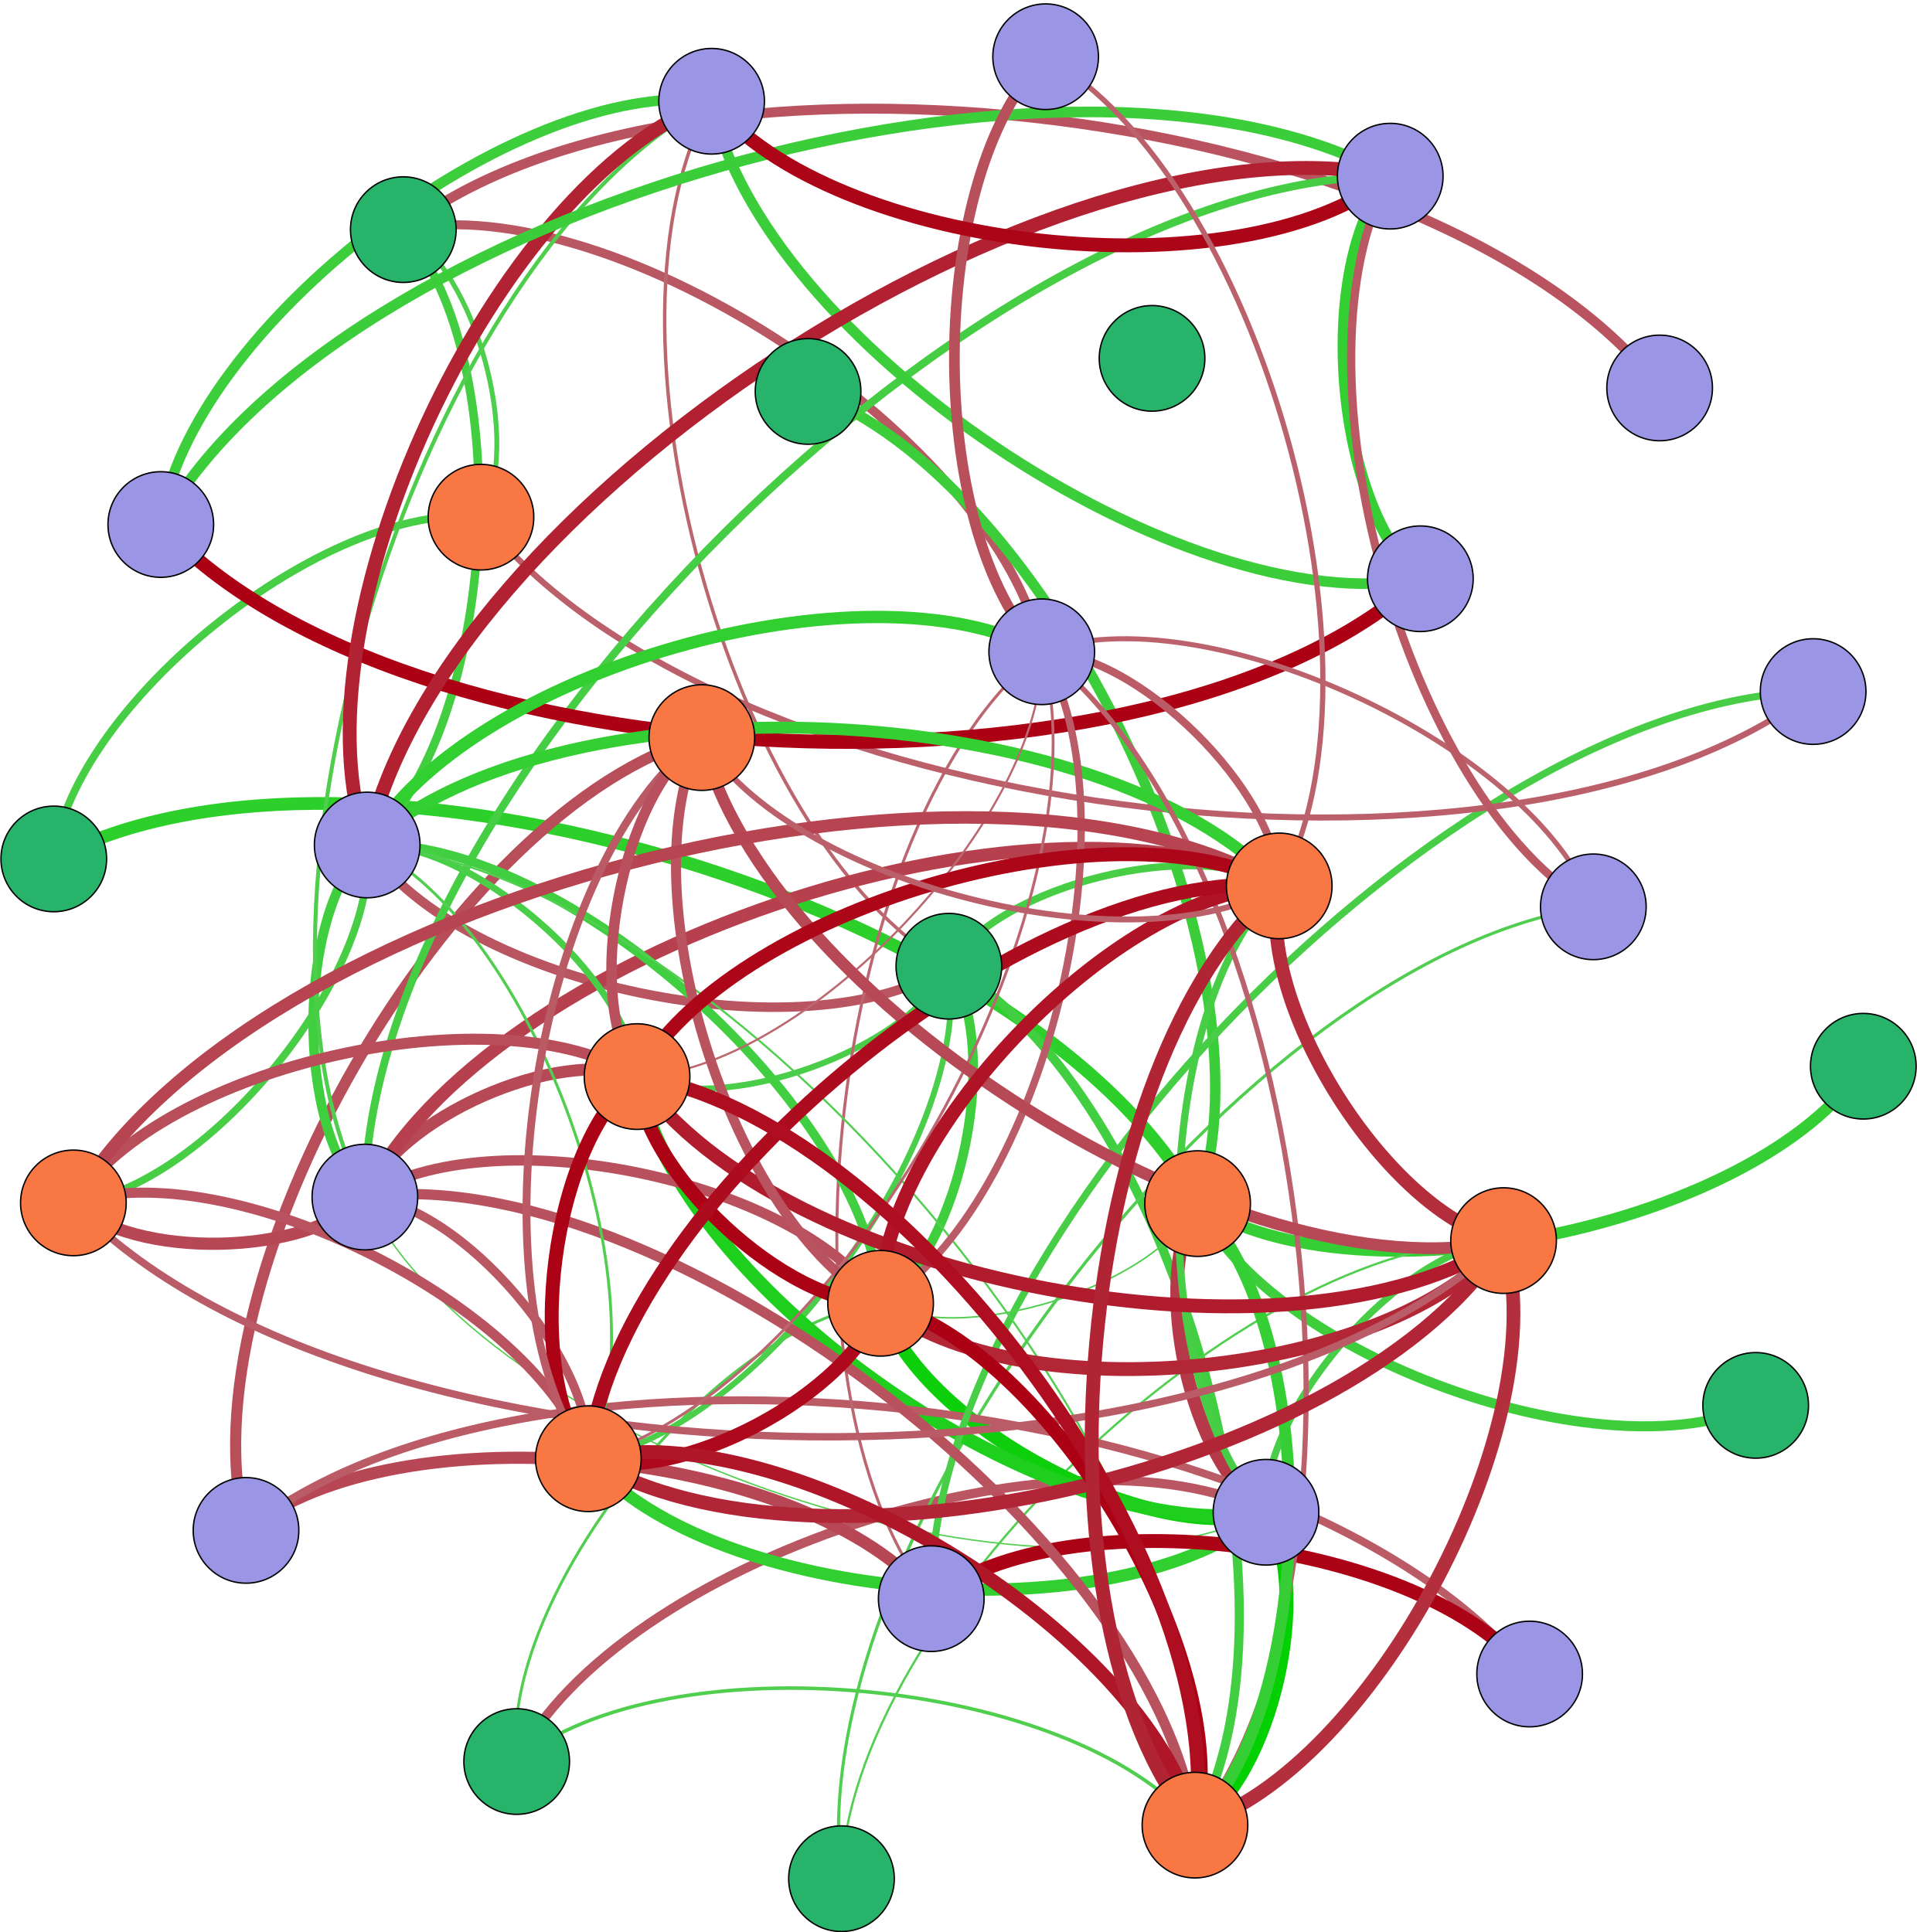
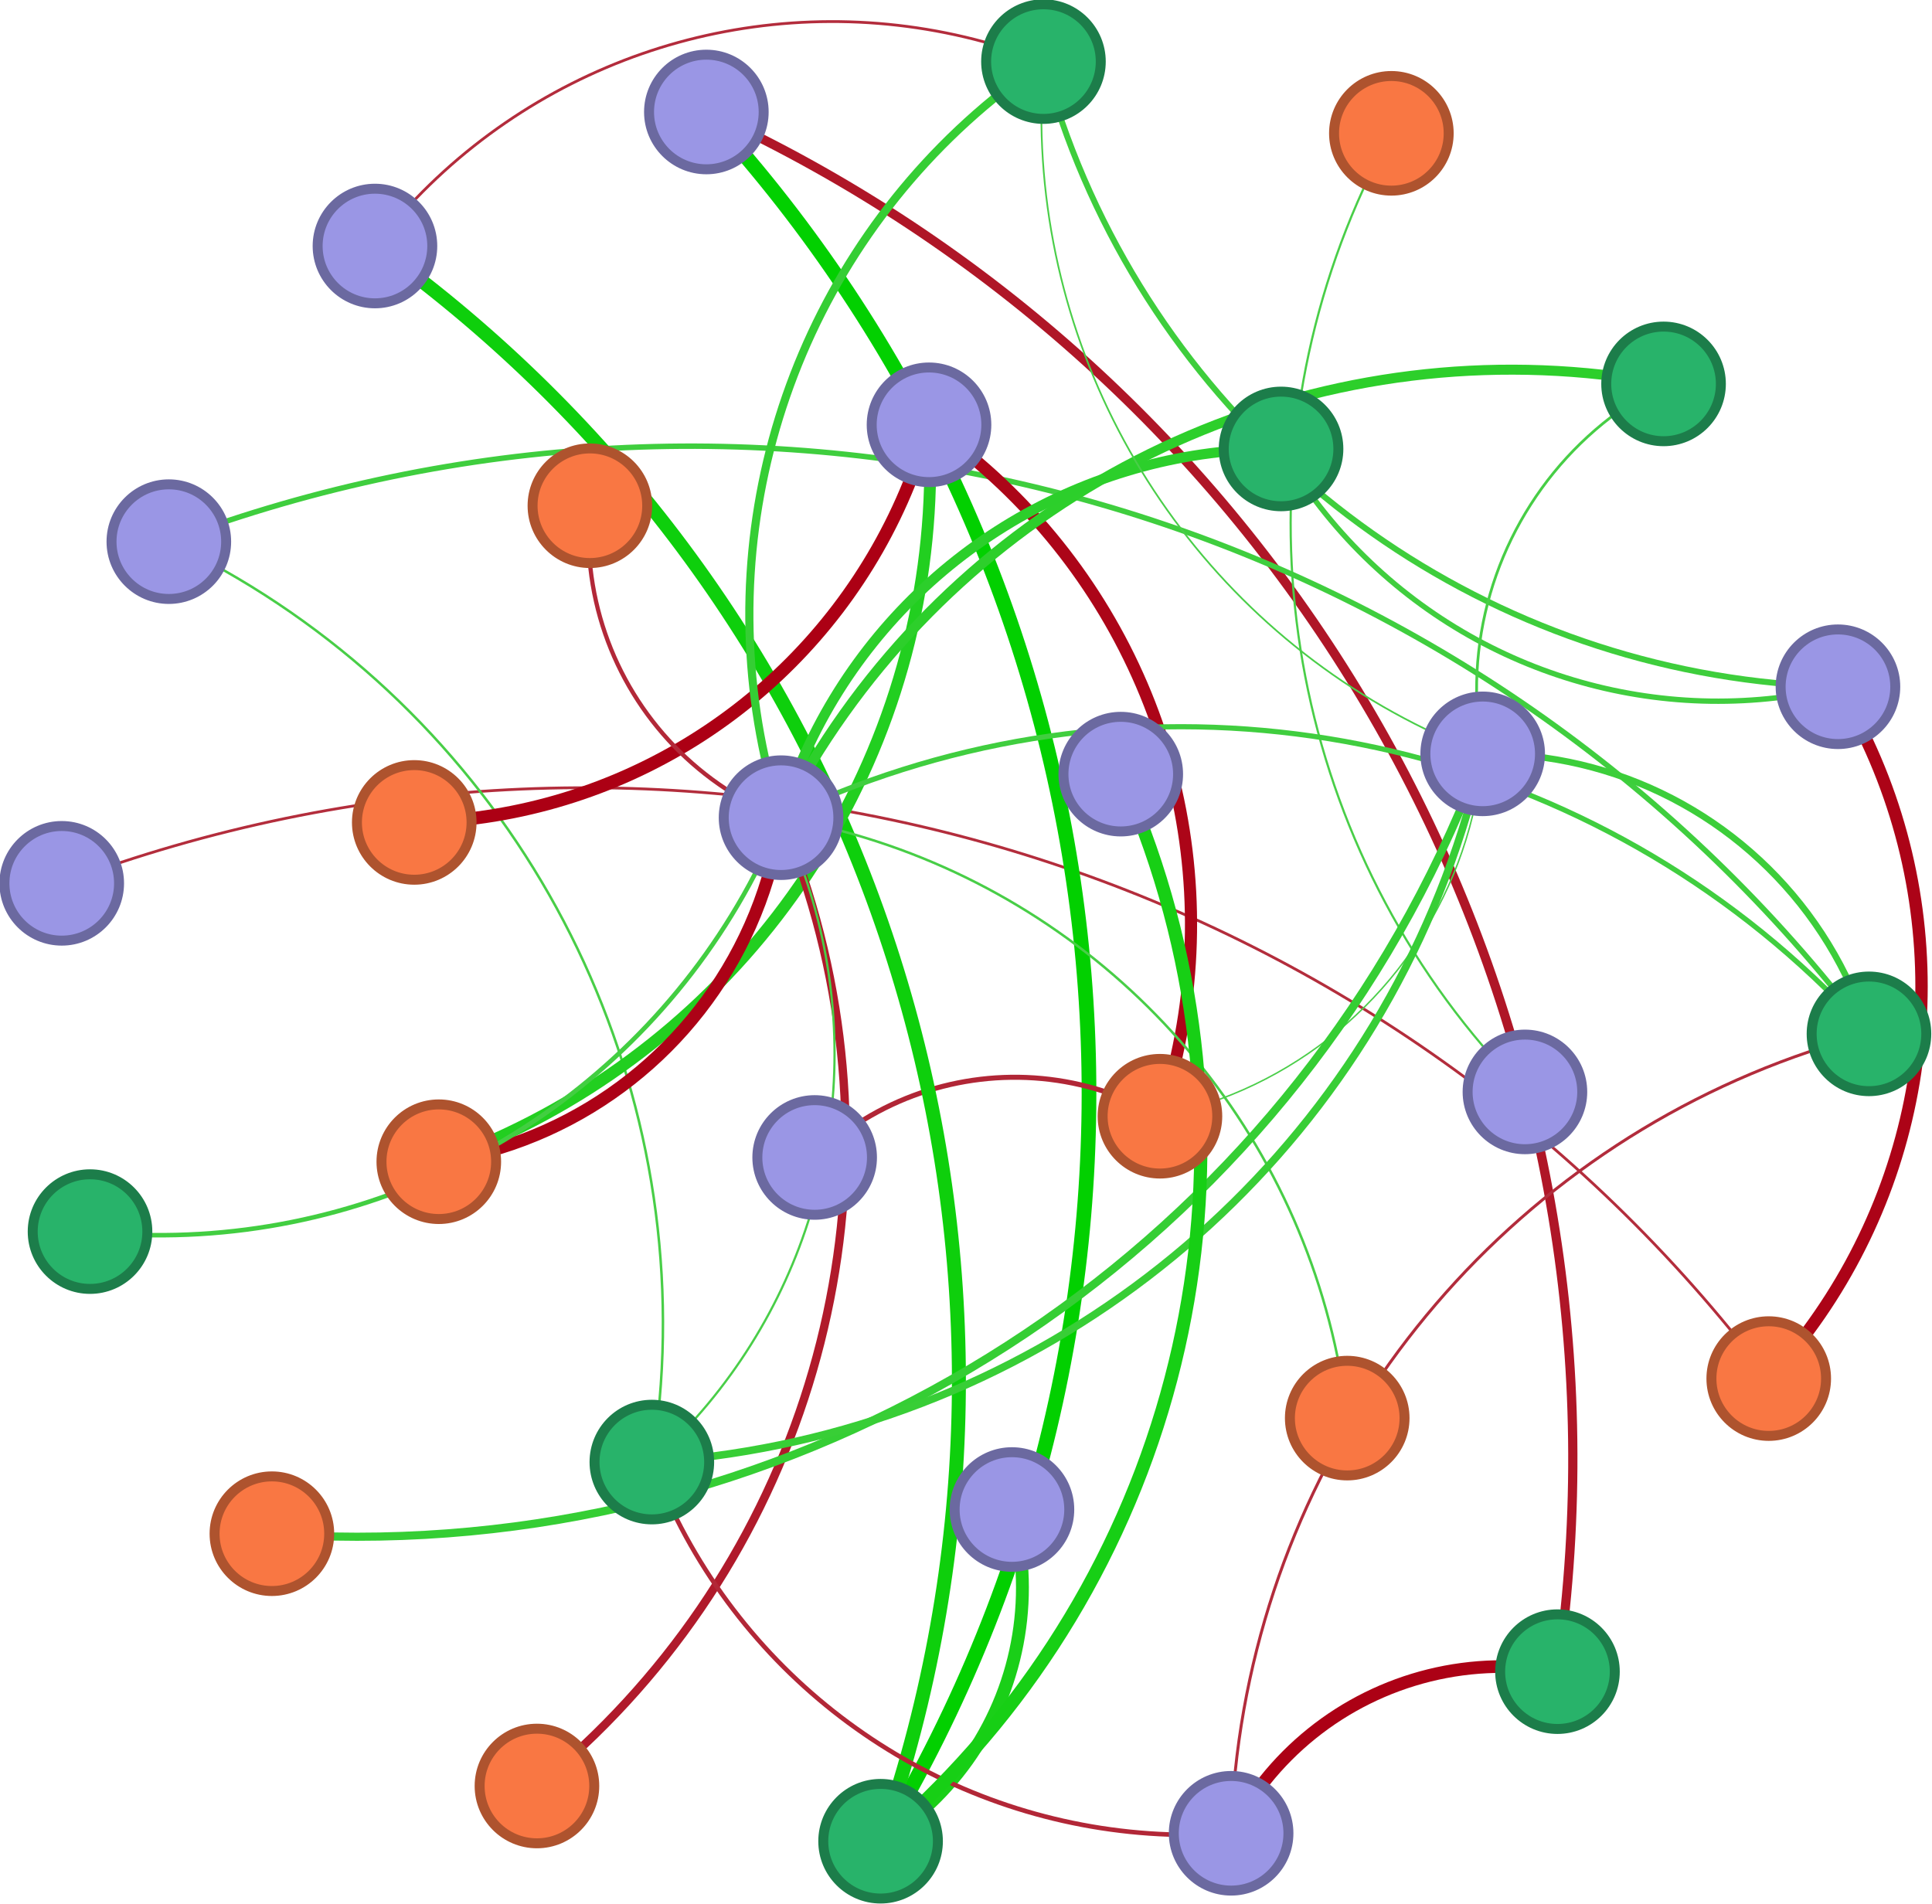
- <svg xmlns="http://www.w3.org/2000/svg" contentScriptType="text/ecmascript" width="1379.0" zoomAndPan="magnify" contentStyleType="text/css" viewBox="-686 -694.174 1379 1390.174" height="1390.174" preserveAspectRatio="xMidYMid meet" version="1.1">
+ <svg xmlns="http://www.w3.org/2000/svg" contentScriptType="text/ecmascript" width="1315.0" zoomAndPan="magnify" contentStyleType="text/css" viewBox="-658 -654 1315 1296" height="1296.0" preserveAspectRatio="xMidYMid meet" version="1.1">
  <g id="edges">
-     <path fill="none" stroke-width="6.706" d="M -314.305,573.343 C -242.369,429.658 81.062,322.036 224.746,393.972" class="id_Archaeal_16S_rRNA id_S-TP" stroke-opacity="1.0" stroke="#b95661" />
-     <path fill="none" stroke-width="2.045" d="M -314.305,573.343 C -327.891,455.038 -170.813,257.203 -52.508,243.617" class="id_Archaeal_16S_rRNA id_W-TN" stroke-opacity="1.0" stroke="#51ce50" />
-     <path fill="none" stroke-width="2.547" d="M -314.305,573.343 C -207.565,484.909 85.196,512.367 173.63,619.107" class="id_Archaeal_16S_rRNA id_W-COD" stroke-opacity="1.0" stroke="#50ce4e" />
-     <path fill="none" stroke-width="9.157" d="M -647.307,-76.133 C -433.134,-191.099 60.573,-42.289 175.539,171.883" class="id_AOA_amoA id_W-pH" stroke-opacity="1.0" stroke="#2dcf2b" />
-     <path fill="none" stroke-width="5.504" d="M -647.307,-76.133 C -635.025,-186.776 -450.636,-334.318 -339.993,-322.036" class="id_AOA_amoA id_W-PO_{4}^{3-}" stroke-opacity="1.0" stroke="#46ce45" />
-     <path fill="none" stroke-width="8.396" d="M 654.43,73.029 C 578.423,188.578 291.088,247.891 175.539,171.883" class="id_nirK id_W-pH" stroke-opacity="1.0" stroke="#35ce34" />
-     <path fill="none" stroke-width="7.228" d="M 577.01,317.062 C 467.68,368.32 226.797,281.213 175.539,171.883" class="id_nosZ id_W-pH" stroke-opacity="1.0" stroke="#3ece3c" />
-     <path fill="none" stroke-width="7.143" d="M -395.874,-528.948 C -192.33,-686.92 349.944,-618.562 507.916,-415.019" class="id_cnorB id_S-TN" stroke-opacity="1.0" stroke="#b9535f" />
-     <path fill="none" stroke-width="6.15" d="M -395.874,-528.948 C -312.507,-435.197 -328.084,-169.52 -421.835,-86.153" class="id_cnorB id_HIX" stroke-opacity="1.0" stroke="#43ce42" />
-     <path fill="none" stroke-width="6.454" d="M -395.874,-528.948 C -243.267,-560.054 32.305,-377.803 63.411,-225.195" class="id_cnorB id_Ⅰ-Area" stroke-opacity="1.0" stroke="#b95762" />
-     <path fill="none" stroke-width="3.504" d="M -395.874,-528.948 C -343.315,-498.742 -309.787,-374.594 -339.993,-322.036" class="id_cnorB id_W-PO_{4}^{3-}" stroke-opacity="1.0" stroke="#4dce4c" />
-     <path fill="none" stroke-width="6.828" d="M -3.406,1.074 C -104.537,67.314 -355.595,14.978 -421.835,-86.153" class="id_hzsA id_HIX" stroke-opacity="1.0" stroke="#b95561" />
-     <path fill="none" stroke-width="2.464" d="M -3.406,1.074 C -162.017,-89.27 -264.418,-462.703 -174.074,-621.314" class="id_hzsA id_Ⅴ-Area" stroke-opacity="1.0" stroke="#bb656f" />
-     <path fill="none" stroke-width="6.89" d="M -3.406,1.074 C 35.283,59.403 5.821,204.929 -52.508,243.617" class="id_hzsA id_W-TN" stroke-opacity="1.0" stroke="#3fce3e" />
-     <path fill="none" stroke-width="4.209" d="M -3.406,1.074 C 15.603,123.825 -140.012,336.463 -262.763,355.471" class="id_hzsA id_W-NO_{3}^{-}" stroke-opacity="1.0" stroke="#4bce49" />
-     <path fill="none" stroke-width="4.341" d="M -3.406,1.074 C -32.385,61.816 -166.969,109.46 -227.711,80.481" class="id_hzsA id_W-NH_{4}^{+}" stroke-opacity="1.0" stroke="#4ace49" />
-     <path fill="none" stroke-width="6.562" d="M -3.406,1.074 C 155.608,89.273 261.83,460.094 173.63,619.107" class="id_hzsA id_W-COD" stroke-opacity="1.0" stroke="#41ce40" />
-     <path fill="none" stroke-width="5.274" d="M -3.406,1.074 C 32.569,-58.014 175.164,-92.685 234.252,-56.71" class="id_hzsA id_W-TP" stroke-opacity="1.0" stroke="#47ce45" />
-     <path fill="none" stroke-width="2.219" d="M -80.653,657.644 C -112.339,409.609 212.184,-9.975 460.219,-41.661" class="id_hzsB id_Ⅱ-Area" stroke-opacity="1.0" stroke="#50ce4f" />
-     <path fill="none" stroke-width="1.6" d="M -80.653,657.644 C -77.221,470.555 208.56,195.068 395.65,198.499" class="id_hzsB id_W-DO" stroke-opacity="1.0" stroke="#52ce51" />
-     <path fill="none" stroke-width="7.551" d="M -104.691,-412.515 C 68.234,-351.681 236.372,-1.042 175.539,171.883" class="id_nifH id_W-pH" stroke-opacity="1.0" stroke="#3cce3a" />
-     <path fill="none" stroke-width="1.0" d="M 224.746,393.972 C 49.738,478.265 -339.213,342.194 -423.507,167.186" class="id_S-TP id_FI" stroke-opacity="1.0" stroke="#54ce52" />
-     <path fill="none" stroke-width="9.59" d="M 224.746,393.972 C 170.487,359.396 140.962,226.142 175.539,171.883" class="id_S-TP id_W-pH" stroke-opacity="1.0" stroke="#b53948" />
-     <path fill="none" stroke-width="5.055" d="M 224.746,393.972 C 219.832,320.697 322.374,203.413 395.65,198.499" class="id_S-TP id_W-DO" stroke-opacity="1.0" stroke="#48ce46" />
-     <path fill="none" stroke-width="9.972" d="M 224.746,393.972 C 139.224,419.352 -27.129,329.139 -52.508,243.617" class="id_S-TP id_W-TN" stroke-opacity="1.0" stroke="#0ecf0c" />
-     <path fill="none" stroke-width="8.8" d="M 224.746,393.972 C 119.544,483.774 -172.961,460.673 -262.763,355.471" class="id_S-TP id_W-NO_{3}^{-}" stroke-opacity="1.0" stroke="#31cf30" />
-     <path fill="none" stroke-width="9.775" d="M 224.746,393.972 C 71.556,421.765 -199.918,233.67 -227.711,80.481" class="id_S-TP id_W-NH_{4}^{+}" stroke-opacity="1.0" stroke="#1ecf1d" />
-     <path fill="none" stroke-width="9.997" d="M 224.746,393.972 C 259.55,449.222 228.88,584.304 173.63,619.107" class="id_S-TP id_W-COD" stroke-opacity="1.0" stroke="#02d000" />
-     <path fill="none" stroke-width="5.241" d="M 224.746,393.972 C 136.511,301.935 142.215,31.525 234.252,-56.71" class="id_S-TP id_W-TP" stroke-opacity="1.0" stroke="#47ce46" />
-     <path fill="none" stroke-width="8.742" d="M -509.018,407.02 C -400.604,318.261 -104.843,347.744 -16.084,456.158" class="id_S-Size-d(0.1) id_S-Size-d(0.5)" stroke-opacity="1.0" stroke="#b74754" />
-     <path fill="none" stroke-width="5.614" d="M -509.018,407.02 C -303.666,243.006 250.383,305.015 414.397,510.367" class="id_S-Size-d(0.1) id_S-Size-d(0.9)" stroke-opacity="1.0" stroke="#ba5b66" />
-     <path fill="none" stroke-width="7.986" d="M -509.018,407.02 C -557.532,227.348 -360.796,-114.931 -181.124,-163.445" class="id_S-Size-d(0.1) id_W-T" stroke-opacity="1.0" stroke="#b84e5a" />
-     <path fill="none" stroke-width="10.0" d="M -16.084,456.158 C 80.854,380.904 339.142,413.429 414.397,510.367" class="id_S-Size-d(0.5) id_S-Size-d(0.9)" stroke-opacity="1.0" stroke="#ac0216" />
-     <path fill="none" stroke-width="5.091" d="M -16.084,456.158 C -19.746,198.73 360.904,-192.907 618.332,-196.569" class="id_S-Size-d(0.5) id_S-Size-d((0.9-0.1)/0.5)" stroke-opacity="1.0" stroke="#47ce46" />
-     <path fill="none" stroke-width="2.123" d="M -16.084,456.158 C -136.455,303.989 -88.759,-104.823 63.411,-225.195" class="id_S-Size-d(0.5) id_Ⅰ-Area" stroke-opacity="1.0" stroke="#bc6670" />
-     <path fill="none" stroke-width="4.372" d="M 618.332,-196.569 C 401.574,-29.997 -173.421,-105.277 -339.993,-322.036" class="id_S-Size-d((0.9-0.1)/0.5) id_W-PO_{4}^{3-}" stroke-opacity="1.0" stroke="#bb5f6a" />
-     <path fill="none" stroke-width="6.979" d="M -423.507,167.186 C -473.84,116.184 -472.837,-35.82 -421.835,-86.153" class="id_FI id_HIX" stroke-opacity="1.0" stroke="#3fce3e" />
-     <path fill="none" stroke-width="5.634" d="M -423.507,167.186 C -422.905,-127.258 19.663,-568.022 314.106,-567.421" class="id_FI id_Ⅲ-Area" stroke-opacity="1.0" stroke="#45ce44" />
-     <path fill="none" stroke-width="2.874" d="M -423.507,167.186 C -531.32,-40.401 -381.661,-513.501 -174.074,-621.314" class="id_FI id_Ⅴ-Area" stroke-opacity="1.0" stroke="#4fce4d" />
-     <path fill="none" stroke-width="7.475" d="M -423.507,167.186 C -334.021,108.272 -111.422,154.131 -52.508,243.617" class="id_FI id_W-TN" stroke-opacity="1.0" stroke="#b8515d" />
-     <path fill="none" stroke-width="8.773" d="M -423.507,167.186 C -464.611,209.963 -590.434,212.472 -633.212,171.367" class="id_FI id_W-NO_{2}^{-}" stroke-opacity="1.0" stroke="#b74754" />
-     <path fill="none" stroke-width="6.462" d="M -423.507,167.186 C -353.701,172.694 -257.254,285.665 -262.763,355.471" class="id_FI id_W-NO_{3}^{-}" stroke-opacity="1.0" stroke="#b95762" />
-     <path fill="none" stroke-width="8.612" d="M -423.507,167.186 C -401.688,110.686 -284.211,58.663 -227.711,80.481" class="id_FI id_W-NH_{4}^{+}" stroke-opacity="1.0" stroke="#b74855" />
-     <path fill="none" stroke-width="7.388" d="M -423.507,167.186 C -213.695,138.143 144.587,409.296 173.63,619.107" class="id_FI id_W-COD" stroke-opacity="1.0" stroke="#b8525e" />
-     <path fill="none" stroke-width="9.269" d="M -423.507,167.186 C -336.734,-9.145 57.922,-143.483 234.252,-56.71" class="id_FI id_W-TP" stroke-opacity="1.0" stroke="#b6404e" />
-     <path fill="none" stroke-width="10.0" d="M 335.781,-277.727 C 146.754,-104.311 -396.911,-127.727 -570.328,-316.754" class="id_BIX id_β:α" stroke-opacity="1.0" stroke="#ac0014" />
-     <path fill="none" stroke-width="8.556" d="M 335.781,-277.727 C 273.508,-331.331 260.503,-505.147 314.106,-567.421" class="id_BIX id_Ⅲ-Area" stroke-opacity="1.0" stroke="#34cf32" />
-     <path fill="none" stroke-width="7.629" d="M 335.781,-277.727 C 165.093,-244.473 -140.821,-450.626 -174.074,-621.314" class="id_BIX id_Ⅴ-Area" stroke-opacity="1.0" stroke="#3bce3a" />
-     <path fill="none" stroke-width="8.861" d="M -421.835,-86.153 C -352.594,-211.011 -61.447,-294.436 63.411,-225.195" class="id_HIX id_Ⅰ-Area" stroke-opacity="1.0" stroke="#31cf2f" />
-     <path fill="none" stroke-width="9.98" d="M -421.835,-86.153 C -370.9,-329.595 70.665,-618.356 314.106,-567.421" class="id_HIX id_Ⅲ-Area" stroke-opacity="1.0" stroke="#b12131" />
-     <path fill="none" stroke-width="9.973" d="M -421.835,-86.153 C -479.315,-242.738 -330.659,-563.834 -174.074,-621.314" class="id_HIX id_Ⅴ-Area" stroke-opacity="1.0" stroke="#b12233" />
-     <path fill="none" stroke-width="6.494" d="M -421.835,-86.153 C -282.016,-94.065 -60.42,103.797 -52.508,243.617" class="id_HIX id_W-TN" stroke-opacity="1.0" stroke="#41ce40" />
-     <path fill="none" stroke-width="5.323" d="M -421.835,-86.153 C -412.606,7.626 -539.432,162.138 -633.212,171.367" class="id_HIX id_W-NO_{2}^{-}" stroke-opacity="1.0" stroke="#47ce45" />
-     <path fill="none" stroke-width="2.072" d="M -421.835,-86.153 C -301.696,-29.643 -206.252,235.332 -262.763,355.471" class="id_HIX id_W-NO_{3}^{-}" stroke-opacity="1.0" stroke="#51ce50" />
-     <path fill="none" stroke-width="4.825" d="M -421.835,-86.153 C -349.684,-91.651 -233.209,8.329 -227.711,80.481" class="id_HIX id_W-NH_{4}^{+}" stroke-opacity="1.0" stroke="#48ce47" />
-     <path fill="none" stroke-width="1.456" d="M -421.835,-86.153 C -161.69,-64.194 195.589,358.962 173.63,619.107" class="id_HIX id_W-COD" stroke-opacity="1.0" stroke="#52ce51" />
-     <path fill="none" stroke-width="8.541" d="M -421.835,-86.153 C -284.729,-211.482 108.924,-193.816 234.252,-56.71" class="id_HIX id_W-TP" stroke-opacity="1.0" stroke="#34cf32" />
-     <path fill="none" stroke-width="7.644" d="M -570.328,-316.754 C -443.574,-543.775 87.086,-694.174 314.106,-567.421" class="id_β:α id_Ⅲ-Area" stroke-opacity="1.0" stroke="#3bce3a" />
-     <path fill="none" stroke-width="7.408" d="M -570.328,-316.754 C -551.989,-456.917 -314.237,-639.653 -174.074,-621.314" class="id_β:α id_Ⅴ-Area" stroke-opacity="1.0" stroke="#3dce3b" />
-     <path fill="none" stroke-width="3.615" d="M 63.411,-225.195 C 179.48,-267.85 417.564,-157.73 460.219,-41.661" class="id_Ⅰ-Area id_Ⅱ-Area" stroke-opacity="1.0" stroke="#bb626c" />
-     <path fill="none" stroke-width="7.682" d="M 63.411,-225.195 C -21.664,-311.389 -19.985,-568.292 66.209,-653.366" class="id_Ⅰ-Area id_Ⅳ-Area" stroke-opacity="1.0" stroke="#b8505c" />
-     <path fill="none" stroke-width="5.306" d="M 63.411,-225.195 C 133.99,-108.249 64.438,173.038 -52.508,243.617" class="id_Ⅰ-Area id_W-TN" stroke-opacity="1.0" stroke="#ba5c67" />
-     <path fill="none" stroke-width="2.025" d="M 63.411,-225.195 C 114.31,-43.827 -81.395,304.573 -262.763,355.471" class="id_Ⅰ-Area id_W-NO_{3}^{-}" stroke-opacity="1.0" stroke="#bc6670" />
-     <path fill="none" stroke-width="1.515" d="M 63.411,-225.195 C 66.322,-105.836 -108.352,77.57 -227.711,80.481" class="id_Ⅰ-Area id_W-NH_{4}^{+}" stroke-opacity="1.0" stroke="#bc6871" />
-     <path fill="none" stroke-width="3.708" d="M 63.411,-225.195 C 254.315,-78.378 320.447,428.203 173.63,619.107" class="id_Ⅰ-Area id_W-COD" stroke-opacity="1.0" stroke="#bb616c" />
-     <path fill="none" stroke-width="5.606" d="M 63.411,-225.195 C 131.276,-225.666 233.781,-124.575 234.252,-56.71" class="id_Ⅰ-Area id_W-TP" stroke-opacity="1.0" stroke="#ba5b66" />
-     <path fill="none" stroke-width="5.942" d="M 460.219,-41.661 C 325.845,-117.591 238.177,-433.046 314.106,-567.421" class="id_Ⅱ-Area id_Ⅲ-Area" stroke-opacity="1.0" stroke="#ba5964" />
-     <path fill="none" stroke-width="10" d="M 314.106,-567.421 C 205.692,-480.563 -87.217,-512.9 -174.074,-621.314" class="id_Ⅲ-Area id_Ⅴ-Area" stroke-opacity="1.0" stroke="#ac0518" />
-     <path fill="none" stroke-width="3.755" d="M 66.209,-653.366 C 219.149,-567.644 319.975,-209.65 234.252,-56.71" class="id_Ⅳ-Area id_W-TP" stroke-opacity="1.0" stroke="#bb616c" />
-     <path fill="none" stroke-width="1.131" d="M 175.539,171.883 C 144.276,231.839 7.448,274.879 -52.508,243.617" class="id_W-pH id_W-TN" stroke-opacity="1.0" stroke="#53ce52" />
-     <path fill="none" stroke-width="8.381" d="M 175.539,171.883 C 264.602,261.71 263.457,530.044 173.63,619.107" class="id_W-pH id_W-COD" stroke-opacity="1.0" stroke="#35ce34" />
-     <path fill="none" stroke-width="9.955" d="M 395.65,198.499 C 315.042,297.154 46.147,324.225 -52.508,243.617" class="id_W-DO id_W-TN" stroke-opacity="1.0" stroke="#b22636" />
-     <path fill="none" stroke-width="5.287" d="M 395.65,198.499 C 184.451,398.845 -432.866,382.566 -633.212,171.367" class="id_W-DO id_W-NO_{2}^{-}" stroke-opacity="1.0" stroke="#ba5c67" />
-     <path fill="none" stroke-width="9.958" d="M 395.65,198.499 C 295.362,361.576 -99.686,455.759 -262.763,355.471" class="id_W-DO id_W-NO_{3}^{-}" stroke-opacity="1.0" stroke="#b12536" />
-     <path fill="none" stroke-width="9.991" d="M 395.65,198.499 C 247.374,299.568 -126.643,228.757 -227.711,80.481" class="id_W-DO id_W-NH_{4}^{+}" stroke-opacity="1.0" stroke="#b01c2d" />
-     <path fill="none" stroke-width="9.865" d="M 395.65,198.499 C 435.367,327.025 302.156,579.39 173.63,619.107" class="id_W-DO id_W-COD" stroke-opacity="1.0" stroke="#b32f3e" />
-     <path fill="none" stroke-width="9.886" d="M 395.65,198.499 C 312.328,179.737 215.49,26.611 234.252,-56.71" class="id_W-DO id_W-TP" stroke-opacity="1.0" stroke="#b32d3d" />
-     <path fill="none" stroke-width="8.489" d="M 395.65,198.499 C 207.906,241.465 -138.158,24.298 -181.124,-163.445" class="id_W-DO id_W-T" stroke-opacity="1.0" stroke="#b74956" />
-     <path fill="none" stroke-width="10" d="M -52.508,243.617 C -72.188,308.039 -198.341,375.151 -262.763,355.471" class="id_W-TN id_W-NO_{3}^{-}" stroke-opacity="1.0" stroke="#ad081b" />
-     <path fill="none" stroke-width="10.0" d="M -52.508,243.617 C -120.176,246.03 -225.298,148.148 -227.711,80.481" class="id_W-TN id_W-NH_{4}^{+}" stroke-opacity="1.0" stroke="#ac0216" />
-     <path fill="none" stroke-width="10.0" d="M -52.508,243.617 C 67.818,273.487 203.501,498.781 173.63,619.107" class="id_W-TN id_W-COD" stroke-opacity="1.0" stroke="#ac0115" />
-     <path fill="none" stroke-width="9.999" d="M -52.508,243.617 C -55.221,126.199 116.835,-53.997 234.252,-56.71" class="id_W-TN id_W-TP" stroke-opacity="1.0" stroke="#af1325" />
-     <path fill="none" stroke-width="7.191" d="M -52.508,243.617 C -159.644,187.927 -236.813,-56.31 -181.124,-163.445" class="id_W-TN id_W-T" stroke-opacity="1.0" stroke="#b9535f" />
-     <path fill="none" stroke-width="7.223" d="M -633.212,171.367 C -522.301,134.098 -300.032,244.561 -262.763,355.471" class="id_W-NO_{2}^{-} id_W-NO_{3}^{-}" stroke-opacity="1.0" stroke="#b9535f" />
-     <path fill="none" stroke-width="7.941" d="M -633.212,171.367 C -570.289,72.09 -326.988,17.558 -227.711,80.481" class="id_W-NO_{2}^{-} id_W-NH_{4}^{+}" stroke-opacity="1.0" stroke="#b84e5a" />
-     <path fill="none" stroke-width="8.985" d="M -633.212,171.367 C -505.334,-47.741 15.144,-184.587 234.252,-56.71" class="id_W-NO_{2}^{-} id_W-TP" stroke-opacity="1.0" stroke="#b64451" />
-     <path fill="none" stroke-width="10" d="M -262.763,355.471 C -310.751,293.463 -289.72,128.468 -227.711,80.481" class="id_W-NO_{3}^{-} id_W-NH_{4}^{+}" stroke-opacity="1.0" stroke="#ac0216" />
-     <path fill="none" stroke-width="9.997" d="M -262.763,355.471 C -122.757,320.92 139.079,479.102 173.63,619.107" class="id_W-NO_{3}^{-} id_W-COD" stroke-opacity="1.0" stroke="#af1729" />
-     <path fill="none" stroke-width="10" d="M -262.763,355.471 C -245.796,173.632 52.413,-73.677 234.252,-56.71" class="id_W-NO_{3}^{-} id_W-TP" stroke-opacity="1.0" stroke="#ad0b1e" />
-     <path fill="none" stroke-width="5.664" d="M -262.763,355.471 C -350.218,235.36 -301.235,-75.99 -181.124,-163.445" class="id_W-NO_{3}^{-} id_W-T" stroke-opacity="1.0" stroke="#ba5a65" />
-     <path fill="none" stroke-width="10" d="M -227.711,80.481 C -39.718,107.938 201.087,431.114 173.63,619.107" class="id_W-NH_{4}^{+} id_W-COD" stroke-opacity="1.0" stroke="#ae0e20" />
-     <path fill="none" stroke-width="10" d="M -227.711,80.481 C -162.757,-39.35 114.422,-121.664 234.252,-56.71" class="id_W-NH_{4}^{+} id_W-TP" stroke-opacity="1.0" stroke="#ad0619" />
-     <path fill="none" stroke-width="7.531" d="M -227.711,80.481 C -267.179,22.378 -239.226,-123.977 -181.124,-163.445" class="id_W-NH_{4}^{+} id_W-T" stroke-opacity="1.0" stroke="#b8515d" />
-     <path fill="none" stroke-width="9.968" d="M 173.63,619.107 C 50.591,471.819 86.965,66.329 234.252,-56.71" class="id_W-COD id_W-TP" stroke-opacity="1.0" stroke="#b12434" />
-     <path fill="none" stroke-width="4.225" d="M 234.252,-56.71 C 129.83,5.018 -119.396,-59.023 -181.124,-163.445" class="id_W-TP id_W-T" stroke-opacity="1.0" stroke="#bb606a" />
+     <path stroke-linecap="round" fill="none" class="id_Bacterial_16S_rRNA id_S-TP" d="M -576.004,-66.859 A 1008.145,1008.145 0,0 1,519.682,251.07" stroke="#b32d3c" stroke-width="1.888" stroke-opacity="1.0" />
+     <path stroke-linecap="round" fill="none" class="id_Archaeal_16S_rRNA id_S-TP" d="M 612.941,-149.111 A 394.402,394.402 0,0 1,572.847,251.694" stroke="#ac0317" stroke-width="8.423" stroke-opacity="1.0" />
+     <path stroke-linecap="round" fill="none" class="id_Archaeal_16S_rRNA id_W-TN" d="M 550.663,-189.073 A 573.444,573.444 0,0 1,64.648,-571.538" stroke="#3ece3c" stroke-width="4.042" stroke-opacity="1.0" />
+     <path stroke-linecap="round" fill="none" class="id_Archaeal_16S_rRNA id_W-NH_{4}^{+}" d="M 551.257,-179.009 A 343.476,343.476 0,0 1,237.364,-313.064" stroke="#40ce3e" stroke-width="3.651" stroke-opacity="1.0" />
+     <path stroke-linecap="round" fill="none" class="id_AOA_amoA id_W-pH" d="M -149.19,-545.959 A 985.883,985.883 0,0 1,-37.51,562.571" stroke="#02d000" stroke-width="10.0" stroke-opacity="1.0" />
+     <path stroke-linecap="round" fill="none" class="id_AOA_amoA id_W-COD" d="M -139.024,-559.37 A 1007.865,1007.865 0,0 1,407.281,441.824" stroke="#af1627" stroke-width="6.289" stroke-opacity="1.0" />
+     <path stroke-linecap="round" fill="none" class="id_AOB_amoA id_Ⅳ-Area" d="M 351.239,58.049 A 549.012,549.012 0,0 1,269.956,-525.376" stroke="#49ce48" stroke-width="1.48" stroke-opacity="1.0" />
+     <path stroke-linecap="round" fill="none" class="id_narG id_W-DO" d="M -505.475,-265.715 A 589.625,589.625 0,0 1,-209.071,299.168" stroke="#48ce47" stroke-width="1.703" stroke-opacity="1.0" />
+     <path stroke-linecap="round" fill="none" class="id_narG id_W-T" d="M -503.118,-299.457 A 1003.925,1003.925 0,0 1,587.883,16.425" stroke="#3fce3e" stroke-width="3.69" stroke-opacity="1.0" />
+     <path stroke-linecap="round" fill="none" class="id_napA id_Ⅰ-Area" d="M -69.871,108.073 A 197.234,197.234 0,0 1,92.739,88.653" stroke="#b12636" stroke-width="3.434" stroke-opacity="1.0" />
+     <path stroke-linecap="round" fill="none" class="id_nirK id_W-pH" d="M -368.85,-461.119 A 949.248,949.248 0,0 1,-45.53,559.009" stroke="#0ecf0c" stroke-width="9.511" stroke-opacity="1.0" />
+     <path stroke-linecap="round" fill="none" class="id_nirK id_W-TN" d="M -375.088,-518.631 A 393.341,393.341 0,0 1,11.975,-625.427" stroke="#b32c3c" stroke-width="1.899" stroke-opacity="1.0" />
+     <path stroke-linecap="round" fill="none" class="id_nosZ id_W-pH" d="M 37.593,415.382 A 202.381,202.381 0,0 1,-25.016,573.497" stroke="#1acf18" stroke-width="8.758" stroke-opacity="1.0" />
+     <path stroke-linecap="round" fill="none" class="id_cnorB id_S-TN" d="M -39.292,-324.687 A 368.951,368.951 0,0 1,-333.752,-97.215" stroke="#ac0014" stroke-width="8.704" stroke-opacity="1.0" />
+     <path stroke-linecap="round" fill="none" class="id_cnorB id_HIX" d="M -25.066,-322.444 A 502.054,502.054 0,0 1,-320.001,120.96" stroke="#22cf20" stroke-width="8.065" stroke-opacity="1.0" />
+     <path stroke-linecap="round" fill="none" class="id_cnorB id_Ⅰ-Area" d="M 7.92,-338.969 A 413.512,413.512 0,0 1,142.812,64.958" stroke="#ac0518" stroke-width="8.26" stroke-opacity="1.0" />
+     <path stroke-linecap="round" fill="none" class="id_hzsA id_FI" d="M -84.975,-88.289 A 468.118,468.118 0,0 1,252.314,269.444" stroke="#48ce47" stroke-width="1.701" stroke-opacity="1.0" />
+     <path stroke-linecap="round" fill="none" class="id_hzsA id_HIX" d="M -135.486,-55.99 A 275.267,275.267 0,0 1,-317.973,127.468" stroke="#ac0216" stroke-width="8.501" stroke-opacity="1.0" />
+     <path stroke-linecap="round" fill="none" class="id_hzsA id_Ⅲ-Area" d="M -163.995,-116.977 A 207.526,207.526 0,0 1,-256.129,-267.342" stroke="#b22838" stroke-width="2.885" stroke-opacity="1.0" />
+     <path stroke-linecap="round" fill="none" class="id_hzsA id_Ⅴ-Area" d="M -111.482,-57.706 A 566.466,566.466 0,0 1,-260.593,533.853" stroke="#b01a2b" stroke-width="5.693" stroke-opacity="1.0" />
+     <path stroke-linecap="round" fill="none" class="id_hzsA id_W-DO" d="M -110.314,-58.165 A 372.809,372.809 0,0 1,-184.374,311.231" stroke="#49ce48" stroke-width="1.51" stroke-opacity="1.0" />
+     <path stroke-linecap="round" fill="none" class="id_hzsA id_W-TN" d="M -137.398,-138.346 A 453.986,453.986 0,0 1,18.209,-586.754" stroke="#35ce34" stroke-width="5.55" stroke-opacity="1.0" />
+     <path stroke-linecap="round" fill="none" class="id_hzsA id_W-NO_{2}^{-}" d="M -144.213,-58.932 A 456.896,456.896 0,0 1,-554.394,186.786" stroke="#42ce41" stroke-width="3.079" stroke-opacity="1.0" />
+     <path stroke-linecap="round" fill="none" class="id_hzsA id_W-NO_{3}^{-}" d="M -105.744,-134.438 A 557.769,557.769 0,0 1,432.355,-398.952" stroke="#2dcf2b" stroke-width="6.816" stroke-opacity="1.0" />
+     <path stroke-linecap="round" fill="none" class="id_hzsA id_W-NH_{4}^{+}" d="M -111.765,-137.201 A 352.392,352.392 0,0 1,171.593,-346.192" stroke="#2ccf2b" stroke-width="6.894" stroke-opacity="1.0" />
+     <path stroke-linecap="round" fill="none" class="id_hzsA id_W-T" d="M -87.56,-114.443 A 629.136,629.136 0,0 1,584.741,19.157" stroke="#40ce3f" stroke-width="3.512" stroke-opacity="1.0" />
+     <path stroke-linecap="round" fill="none" class="id_hzsB id_Ⅰ-Area" d="M 344.378,-98.999 A 275.258,275.258 0,0 1,172.292,94.235" stroke="#4bce4a" stroke-width="1.0" stroke-opacity="1.0" />
+     <path stroke-linecap="round" fill="none" class="id_hzsB id_Ⅱ-Area" d="M 335.415,-101.49 A 816.913,816.913 0,0 1,-430.585,391.921" stroke="#35ce34" stroke-width="5.535" stroke-opacity="1.0" />
+     <path stroke-linecap="round" fill="none" class="id_hzsB id_W-DO" d="M 340.462,-99.827 A 619.258,619.258 0,0 1,-172.126,337.148" stroke="#38ce36" stroke-width="5.137" stroke-opacity="1.0" />
+     <path stroke-linecap="round" fill="none" class="id_hzsB id_W-TN" d="M 312.254,-157.655 A 465.052,465.052 0,0 1,50.838,-569.698" stroke="#4ace49" stroke-width="1.162" stroke-opacity="1.0" />
+     <path stroke-linecap="round" fill="none" class="id_hzsB id_W-NO_{3}^{-}" d="M 347.036,-183.046 A 233.588,233.588 0,0 1,438.443,-370.027" stroke="#47ce46" stroke-width="1.858" stroke-opacity="1.0" />
+     <path stroke-linecap="round" fill="none" class="id_hzsB id_W-T" d="M 393.5,-138.214 A 270.613,270.613 0,0 1,598.434,10.349" stroke="#3cce3a" stroke-width="4.402" stroke-opacity="1.0" />
+     <path stroke-linecap="round" fill="none" class="id_hzo id_W-DO" d="M 137.557,594.743 A 390.251,390.251 0,0 1,-197.361,380.098" stroke="#b22737" stroke-width="3.099" stroke-opacity="1.0" />
+     <path stroke-linecap="round" fill="none" class="id_hzo id_W-COD" d="M 202.837,558.237 A 206.572,206.572 0,0 1,359.819,480.481" stroke="#ac0115" stroke-width="8.585" stroke-opacity="1.0" />
+     <path stroke-linecap="round" fill="none" class="id_hzo id_W-T" d="M 182.765,551.622 A 580.121,580.121 0,0 1,573.476,61.891" stroke="#b22c3c" stroke-width="2.011" stroke-opacity="1.0" />
+     <path stroke-linecap="round" fill="none" class="id_nifH id_W-pH" d="M 120.878,-87.793 A 620.452,620.452 0,0 1,-27.328,570.74" stroke="#17cf15" stroke-width="8.966" stroke-opacity="1.0" />
  </g>
  <g id="nodes">
-     <circle fill-opacity="1.0" fill="#28b36a" r="38.0" cx="-314.305" class="id_Archaeal_16S_rRNA" cy="573.343" stroke="#000000" stroke-opacity="1.0" stroke-width="1.0" />
-     <circle fill-opacity="1.0" fill="#9a96e5" r="38.0" cx="224.746" class="id_S-TP" cy="393.972" stroke="#000000" stroke-opacity="1.0" stroke-width="1.0" />
-     <circle fill-opacity="1.0" fill="#f97743" r="38.0" cx="-52.508" class="id_W-TN" cy="243.617" stroke="#000000" stroke-opacity="1.0" stroke-width="1.0" />
-     <circle fill-opacity="1.0" fill="#f97743" r="38.0" cx="173.63" class="id_W-COD" cy="619.107" stroke="#000000" stroke-opacity="1.0" stroke-width="1.0" />
-     <circle fill-opacity="1.0" fill="#28b36a" r="38.0" cx="-647.307" class="id_AOA_amoA" cy="-76.133" stroke="#000000" stroke-opacity="1.0" stroke-width="1.0" />
-     <circle fill-opacity="1.0" fill="#f97743" r="38.0" cx="175.539" class="id_W-pH" cy="171.883" stroke="#000000" stroke-opacity="1.0" stroke-width="1.0" />
-     <circle fill-opacity="1.0" fill="#f97743" r="38.0" cx="-339.993" class="id_W-PO_{4}^{3-}" cy="-322.036" stroke="#000000" stroke-opacity="1.0" stroke-width="1.0" />
-     <circle fill-opacity="1.0" fill="#28b36a" r="38.0" cx="142.762" class="id_AOB_amoA" cy="-436.313" stroke="#000000" stroke-opacity="1.0" stroke-width="1.0" />
-     <circle fill-opacity="1.0" fill="#28b36a" r="38.0" cx="654.43" class="id_nirK" cy="73.029" stroke="#000000" stroke-opacity="1.0" stroke-width="1.0" />
-     <circle fill-opacity="1.0" fill="#28b36a" r="38.0" cx="577.01" class="id_nosZ" cy="317.062" stroke="#000000" stroke-opacity="1.0" stroke-width="1.0" />
-     <circle fill-opacity="1.0" fill="#28b36a" r="38.0" cx="-395.874" class="id_cnorB" cy="-528.948" stroke="#000000" stroke-opacity="1.0" stroke-width="1.0" />
-     <circle fill-opacity="1.0" fill="#9a96e5" r="38.0" cx="507.916" class="id_S-TN" cy="-415.019" stroke="#000000" stroke-opacity="1.0" stroke-width="1.0" />
-     <circle fill-opacity="1.0" fill="#9a96e5" r="38.0" cx="-421.835" class="id_HIX" cy="-86.153" stroke="#000000" stroke-opacity="1.0" stroke-width="1.0" />
-     <circle fill-opacity="1.0" fill="#9a96e5" r="38.0" cx="63.411" class="id_Ⅰ-Area" cy="-225.195" stroke="#000000" stroke-opacity="1.0" stroke-width="1.0" />
-     <circle fill-opacity="1.0" fill="#28b36a" r="38.0" cx="-3.406" class="id_hzsA" cy="1.074" stroke="#000000" stroke-opacity="1.0" stroke-width="1.0" />
-     <circle fill-opacity="1.0" fill="#9a96e5" r="38.0" cx="-174.074" class="id_Ⅴ-Area" cy="-621.314" stroke="#000000" stroke-opacity="1.0" stroke-width="1.0" />
-     <circle fill-opacity="1.0" fill="#f97743" r="38.0" cx="-262.763" class="id_W-NO_{3}^{-}" cy="355.471" stroke="#000000" stroke-opacity="1.0" stroke-width="1.0" />
-     <circle fill-opacity="1.0" fill="#f97743" r="38.0" cx="-227.711" class="id_W-NH_{4}^{+}" cy="80.481" stroke="#000000" stroke-opacity="1.0" stroke-width="1.0" />
-     <circle fill-opacity="1.0" fill="#f97743" r="38.0" cx="234.252" class="id_W-TP" cy="-56.71" stroke="#000000" stroke-opacity="1.0" stroke-width="1.0" />
-     <circle fill-opacity="1.0" fill="#28b36a" r="38.0" cx="-80.653" class="id_hzsB" cy="657.644" stroke="#000000" stroke-opacity="1.0" stroke-width="1.0" />
-     <circle fill-opacity="1.0" fill="#9a96e5" r="38.0" cx="460.219" class="id_Ⅱ-Area" cy="-41.661" stroke="#000000" stroke-opacity="1.0" stroke-width="1.0" />
-     <circle fill-opacity="1.0" fill="#f97743" r="38.0" cx="395.65" class="id_W-DO" cy="198.499" stroke="#000000" stroke-opacity="1.0" stroke-width="1.0" />
-     <circle fill-opacity="1.0" fill="#28b36a" r="38.0" cx="-104.691" class="id_nifH" cy="-412.515" stroke="#000000" stroke-opacity="1.0" stroke-width="1.0" />
-     <circle fill-opacity="1.0" fill="#9a96e5" r="38.0" cx="-423.507" class="id_FI" cy="167.186" stroke="#000000" stroke-opacity="1.0" stroke-width="1.0" />
-     <circle fill-opacity="1.0" fill="#9a96e5" r="38.0" cx="314.106" class="id_Ⅲ-Area" cy="-567.421" stroke="#000000" stroke-opacity="1.0" stroke-width="1.0" />
-     <circle fill-opacity="1.0" fill="#f97743" r="38.0" cx="-633.212" class="id_W-NO_{2}^{-}" cy="171.367" stroke="#000000" stroke-opacity="1.0" stroke-width="1.0" />
-     <circle fill-opacity="1.0" fill="#9a96e5" r="38.0" cx="-509.018" class="id_S-Size-d(0.1)" cy="407.02" stroke="#000000" stroke-opacity="1.0" stroke-width="1.0" />
-     <circle fill-opacity="1.0" fill="#9a96e5" r="38.0" cx="-16.084" class="id_S-Size-d(0.5)" cy="456.158" stroke="#000000" stroke-opacity="1.0" stroke-width="1.0" />
-     <circle fill-opacity="1.0" fill="#9a96e5" r="38.0" cx="414.397" class="id_S-Size-d(0.9)" cy="510.367" stroke="#000000" stroke-opacity="1.0" stroke-width="1.0" />
-     <circle fill-opacity="1.0" fill="#f97743" r="38.0" cx="-181.124" class="id_W-T" cy="-163.445" stroke="#000000" stroke-opacity="1.0" stroke-width="1.0" />
-     <circle fill-opacity="1.0" fill="#9a96e5" r="38.0" cx="618.332" class="id_S-Size-d((0.9-0.1)/0.5)" cy="-196.569" stroke="#000000" stroke-opacity="1.0" stroke-width="1.0" />
-     <circle fill-opacity="1.0" fill="#9a96e5" r="38.0" cx="335.781" class="id_BIX" cy="-277.727" stroke="#000000" stroke-opacity="1.0" stroke-width="1.0" />
-     <circle fill-opacity="1.0" fill="#9a96e5" r="38.0" cx="-570.328" class="id_β:α" cy="-316.755" stroke="#000000" stroke-opacity="1.0" stroke-width="1.0" />
-     <circle fill-opacity="1.0" fill="#9a96e5" r="38.0" cx="66.209" class="id_Ⅳ-Area" cy="-653.366" stroke="#000000" stroke-opacity="1.0" stroke-width="1.0" />
+     <circle fill-opacity="1.0" fill="#9a96e5" r="39.008" cx="-615.976" class="id_Bacterial_16S_rRNA" cy="-52.716" stroke="#6b69a0" stroke-opacity="1.0" stroke-width="6.784" />
+     <circle fill-opacity="1.0" fill="#f97743" r="39.008" cx="545.876" class="id_S-TP" cy="284.411" stroke="#ae532e" stroke-opacity="1.0" stroke-width="6.784" />
+     <circle fill-opacity="1.0" fill="#9a96e5" r="39.008" cx="592.986" class="id_Archaeal_16S_rRNA" cy="-186.521" stroke="#6b69a0" stroke-opacity="1.0" stroke-width="6.784" />
+     <circle fill-opacity="1.0" fill="#28b36a" r="39.008" cx="52.218" class="id_W-TN" cy="-612.075" stroke="#1c7d4a" stroke-opacity="1.0" stroke-width="6.784" />
+     <circle fill-opacity="1.0" fill="#28b36a" r="39.008" cx="213.935" class="id_W-NH_{4}^{+}" cy="-348.403" stroke="#1c7d4a" stroke-opacity="1.0" stroke-width="6.784" />
+     <circle fill-opacity="1.0" fill="#9a96e5" r="39.008" cx="-177.225" class="id_AOA_amoA" cy="-577.768" stroke="#6b69a0" stroke-opacity="1.0" stroke-width="6.784" />
+     <circle fill-opacity="1.0" fill="#28b36a" r="39.008" cx="-58.636" class="id_W-pH" cy="599.333" stroke="#1c7d4a" stroke-opacity="1.0" stroke-width="6.784" />
+     <circle fill-opacity="1.0" fill="#28b36a" r="39.008" cx="402.08" class="id_W-COD" cy="483.904" stroke="#1c7d4a" stroke-opacity="1.0" stroke-width="6.784" />
+     <circle fill-opacity="1.0" fill="#9a96e5" r="39.008" cx="379.932" class="id_AOB_amoA" cy="89.265" stroke="#6b69a0" stroke-opacity="1.0" stroke-width="6.784" />
+     <circle fill-opacity="1.0" fill="#f97743" r="39.008" cx="289.024" class="id_Ⅳ-Area" cy="-563.246" stroke="#ae532e" stroke-opacity="1.0" stroke-width="6.784" />
+     <circle fill-opacity="1.0" fill="#9a96e5" r="39.008" cx="-543.083" class="id_narG" cy="-285.295" stroke="#6b69a0" stroke-opacity="1.0" stroke-width="6.784" />
+     <circle fill-opacity="1.0" fill="#28b36a" r="39.008" cx="-214.328" class="id_W-DO" cy="341.24" stroke="#1c7d4a" stroke-opacity="1.0" stroke-width="6.784" />
+     <circle fill-opacity="1.0" fill="#28b36a" r="39.008" cx="614.1" class="id_W-T" cy="49.749" stroke="#1c7d4a" stroke-opacity="1.0" stroke-width="6.784" />
+     <circle fill-opacity="1.0" fill="#9a96e5" r="39.008" cx="-103.505" class="id_napA" cy="133.891" stroke="#6b69a0" stroke-opacity="1.0" stroke-width="6.784" />
+     <circle fill-opacity="1.0" fill="#f97743" r="39.008" cx="131.506" class="id_Ⅰ-Area" cy="105.823" stroke="#ae532e" stroke-opacity="1.0" stroke-width="6.784" />
+     <circle fill-opacity="1.0" fill="#9a96e5" r="39.008" cx="-402.79" class="id_nirK" cy="-486.532" stroke="#6b69a0" stroke-opacity="1.0" stroke-width="6.784" />
+     <circle fill-opacity="1.0" fill="#9a96e5" r="39.008" cx="30.774" class="id_nosZ" cy="373.534" stroke="#6b69a0" stroke-opacity="1.0" stroke-width="6.784" />
+     <circle fill-opacity="1.0" fill="#9a96e5" r="39.008" cx="-25.672" class="id_cnorB" cy="-364.84" stroke="#6b69a0" stroke-opacity="1.0" stroke-width="6.784" />
+     <circle fill-opacity="1.0" fill="#f97743" r="39.008" cx="-376.043" class="id_S-TN" cy="-94.176" stroke="#ae532e" stroke-opacity="1.0" stroke-width="6.784" />
+     <circle fill-opacity="1.0" fill="#f97743" r="39.008" cx="-359.336" class="id_HIX" cy="136.789" stroke="#ae532e" stroke-opacity="1.0" stroke-width="6.784" />
+     <circle fill-opacity="1.0" fill="#9a96e5" r="39.008" cx="-126.384" class="id_hzsA" cy="-97.401" stroke="#6b69a0" stroke-opacity="1.0" stroke-width="6.784" />
+     <circle fill-opacity="1.0" fill="#f97743" r="39.008" cx="258.977" class="id_FI" cy="311.317" stroke="#ae532e" stroke-opacity="1.0" stroke-width="6.784" />
+     <circle fill-opacity="1.0" fill="#f97743" r="39.008" cx="-256.493" class="id_Ⅲ-Area" cy="-309.741" stroke="#ae532e" stroke-opacity="1.0" stroke-width="6.784" />
+     <circle fill-opacity="1.0" fill="#f97743" r="39.008" cx="-292.531" class="id_Ⅴ-Area" cy="561.741" stroke="#ae532e" stroke-opacity="1.0" stroke-width="6.784" />
+     <circle fill-opacity="1.0" fill="#28b36a" r="39.008" cx="-596.724" class="id_W-NO_{2}^{-}" cy="184.355" stroke="#1c7d4a" stroke-opacity="1.0" stroke-width="6.784" />
+     <circle fill-opacity="1.0" fill="#28b36a" r="39.008" cx="474.288" class="id_W-NO_{3}^{-}" cy="-392.675" stroke="#1c7d4a" stroke-opacity="1.0" stroke-width="6.784" />
+     <circle fill-opacity="1.0" fill="#9a96e5" r="39.008" cx="351.182" class="id_hzsB" cy="-140.849" stroke="#6b69a0" stroke-opacity="1.0" stroke-width="6.784" />
+     <circle fill-opacity="1.0" fill="#f97743" r="39.008" cx="-472.941" class="id_Ⅱ-Area" cy="390.001" stroke="#ae532e" stroke-opacity="1.0" stroke-width="6.784" />
+     <circle fill-opacity="1.0" fill="#9a96e5" r="39.008" cx="179.949" class="id_hzo" cy="593.929" stroke="#6b69a0" stroke-opacity="1.0" stroke-width="6.784" />
+     <circle fill-opacity="1.0" fill="#9a96e5" r="39.008" cx="104.838" class="id_nifH" cy="-127.042" stroke="#6b69a0" stroke-opacity="1.0" stroke-width="6.784" />
  </g>
</svg>
